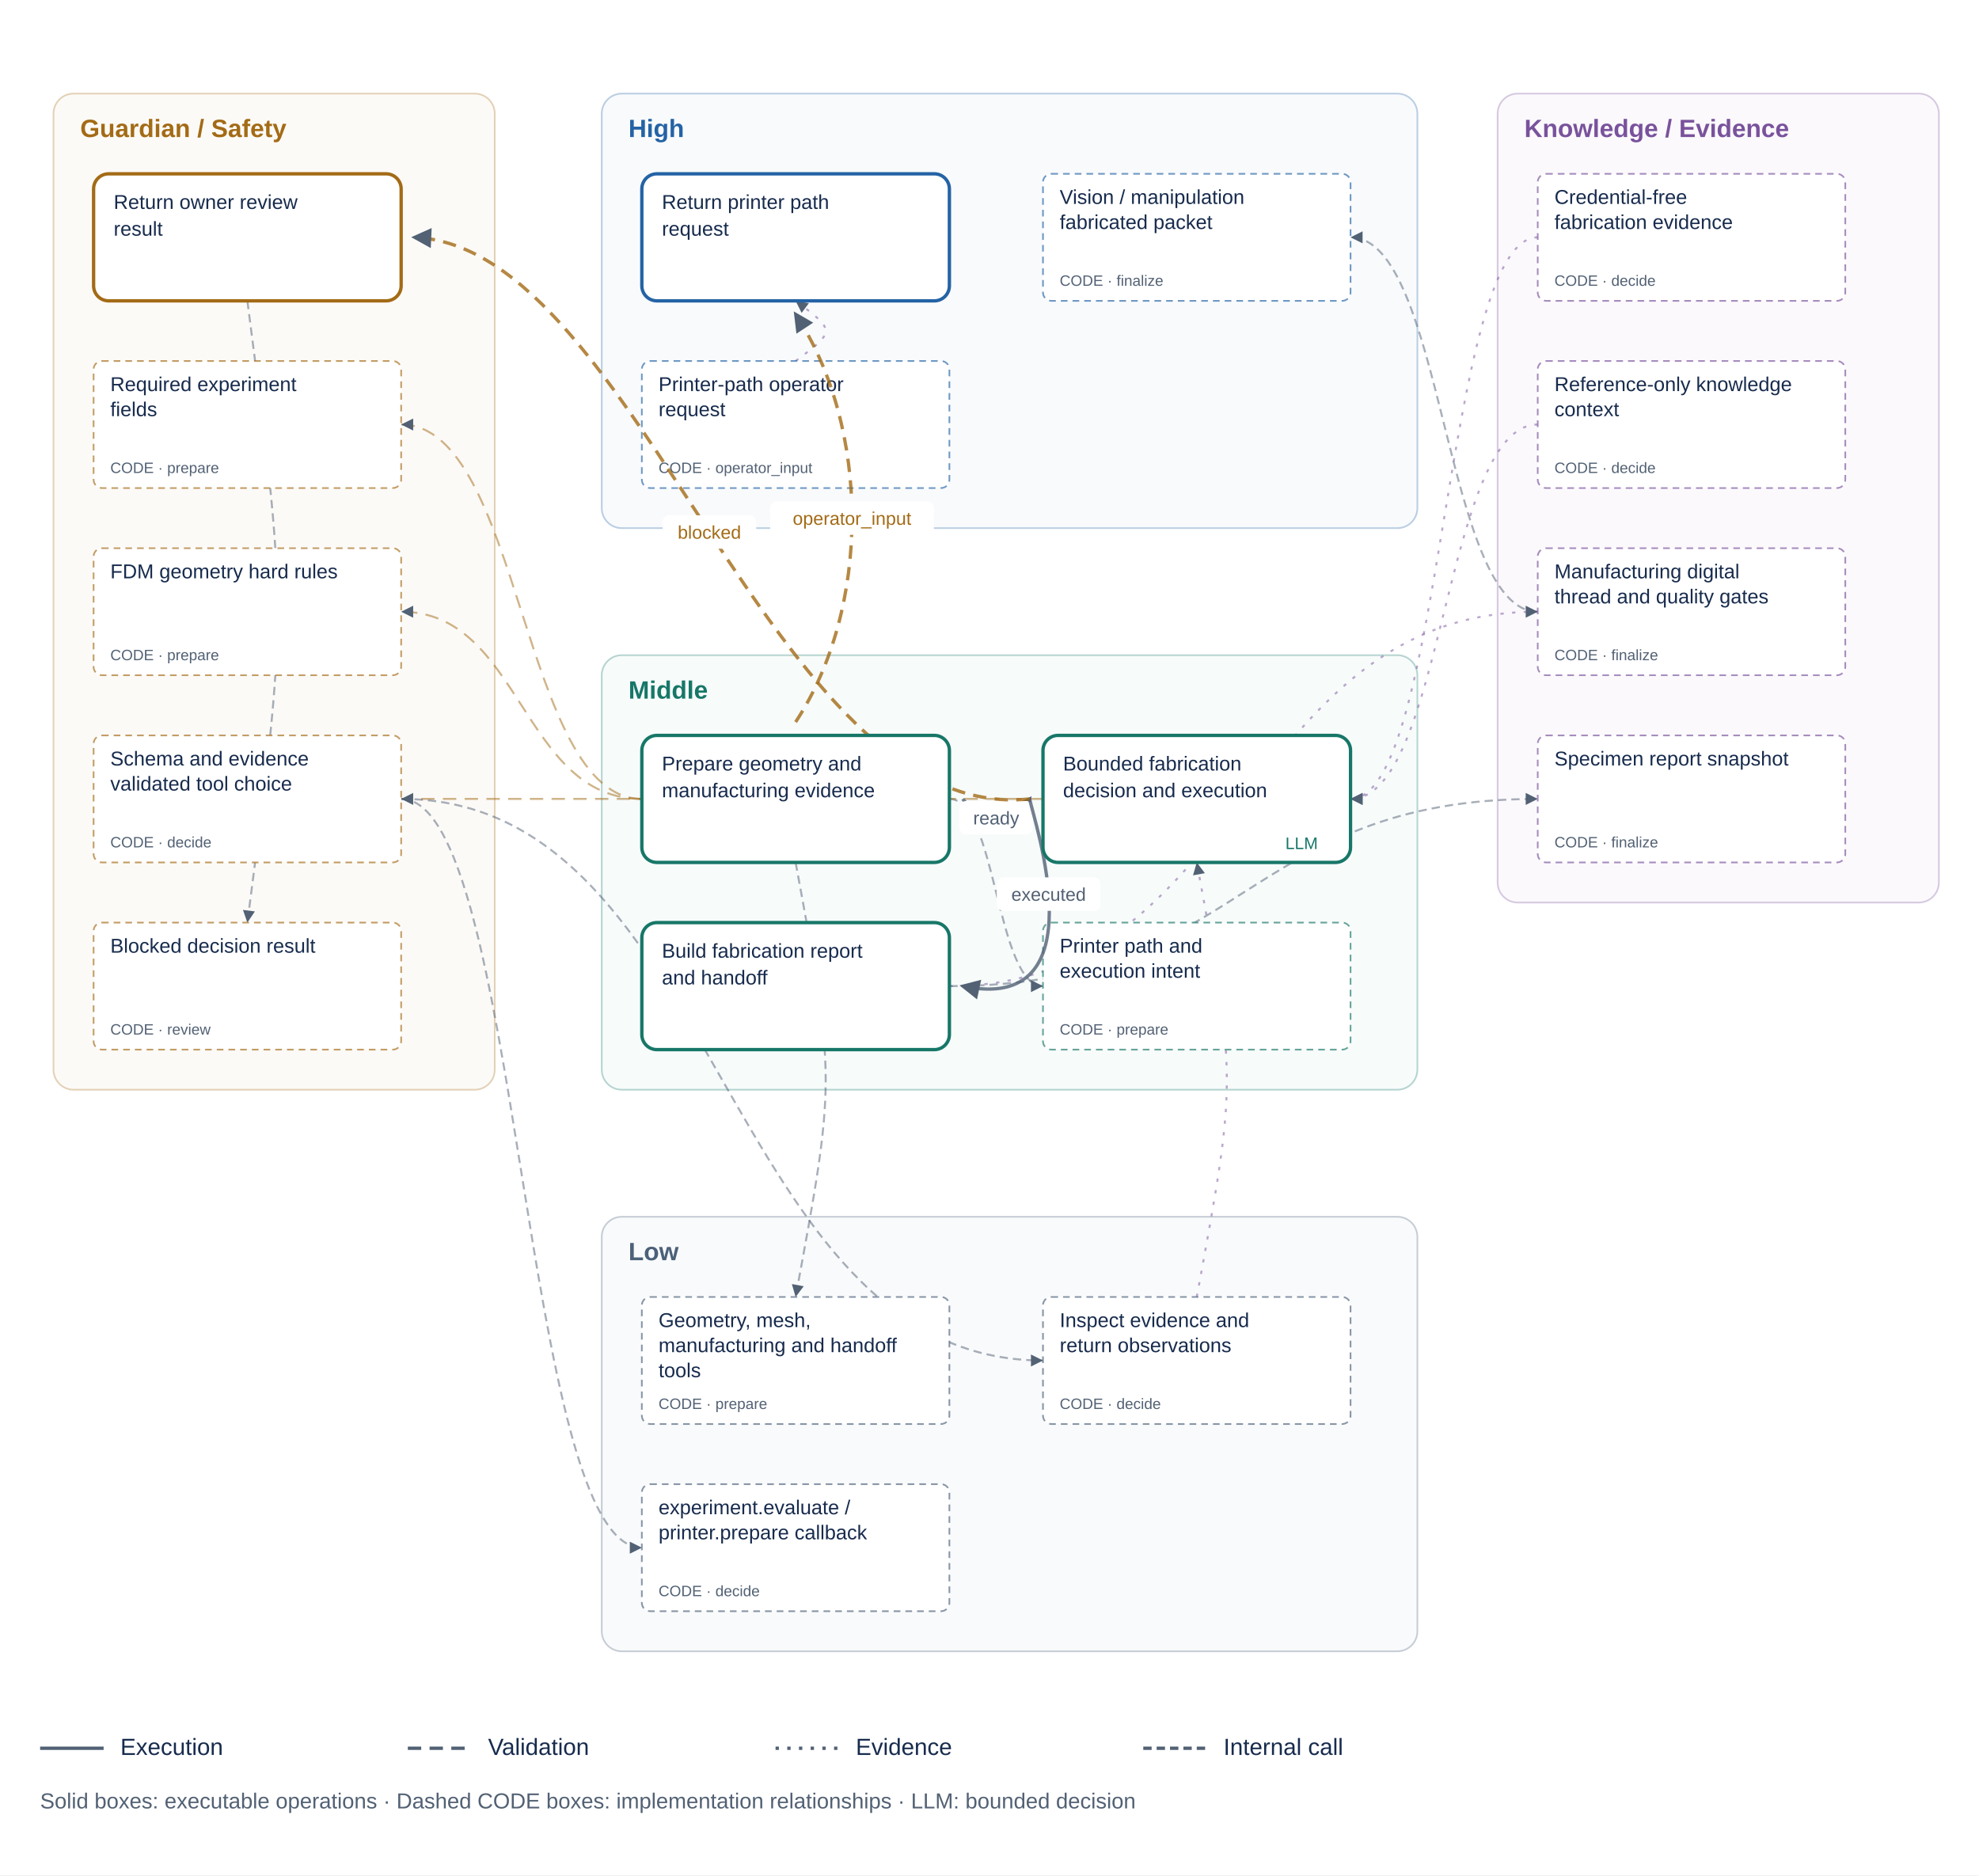
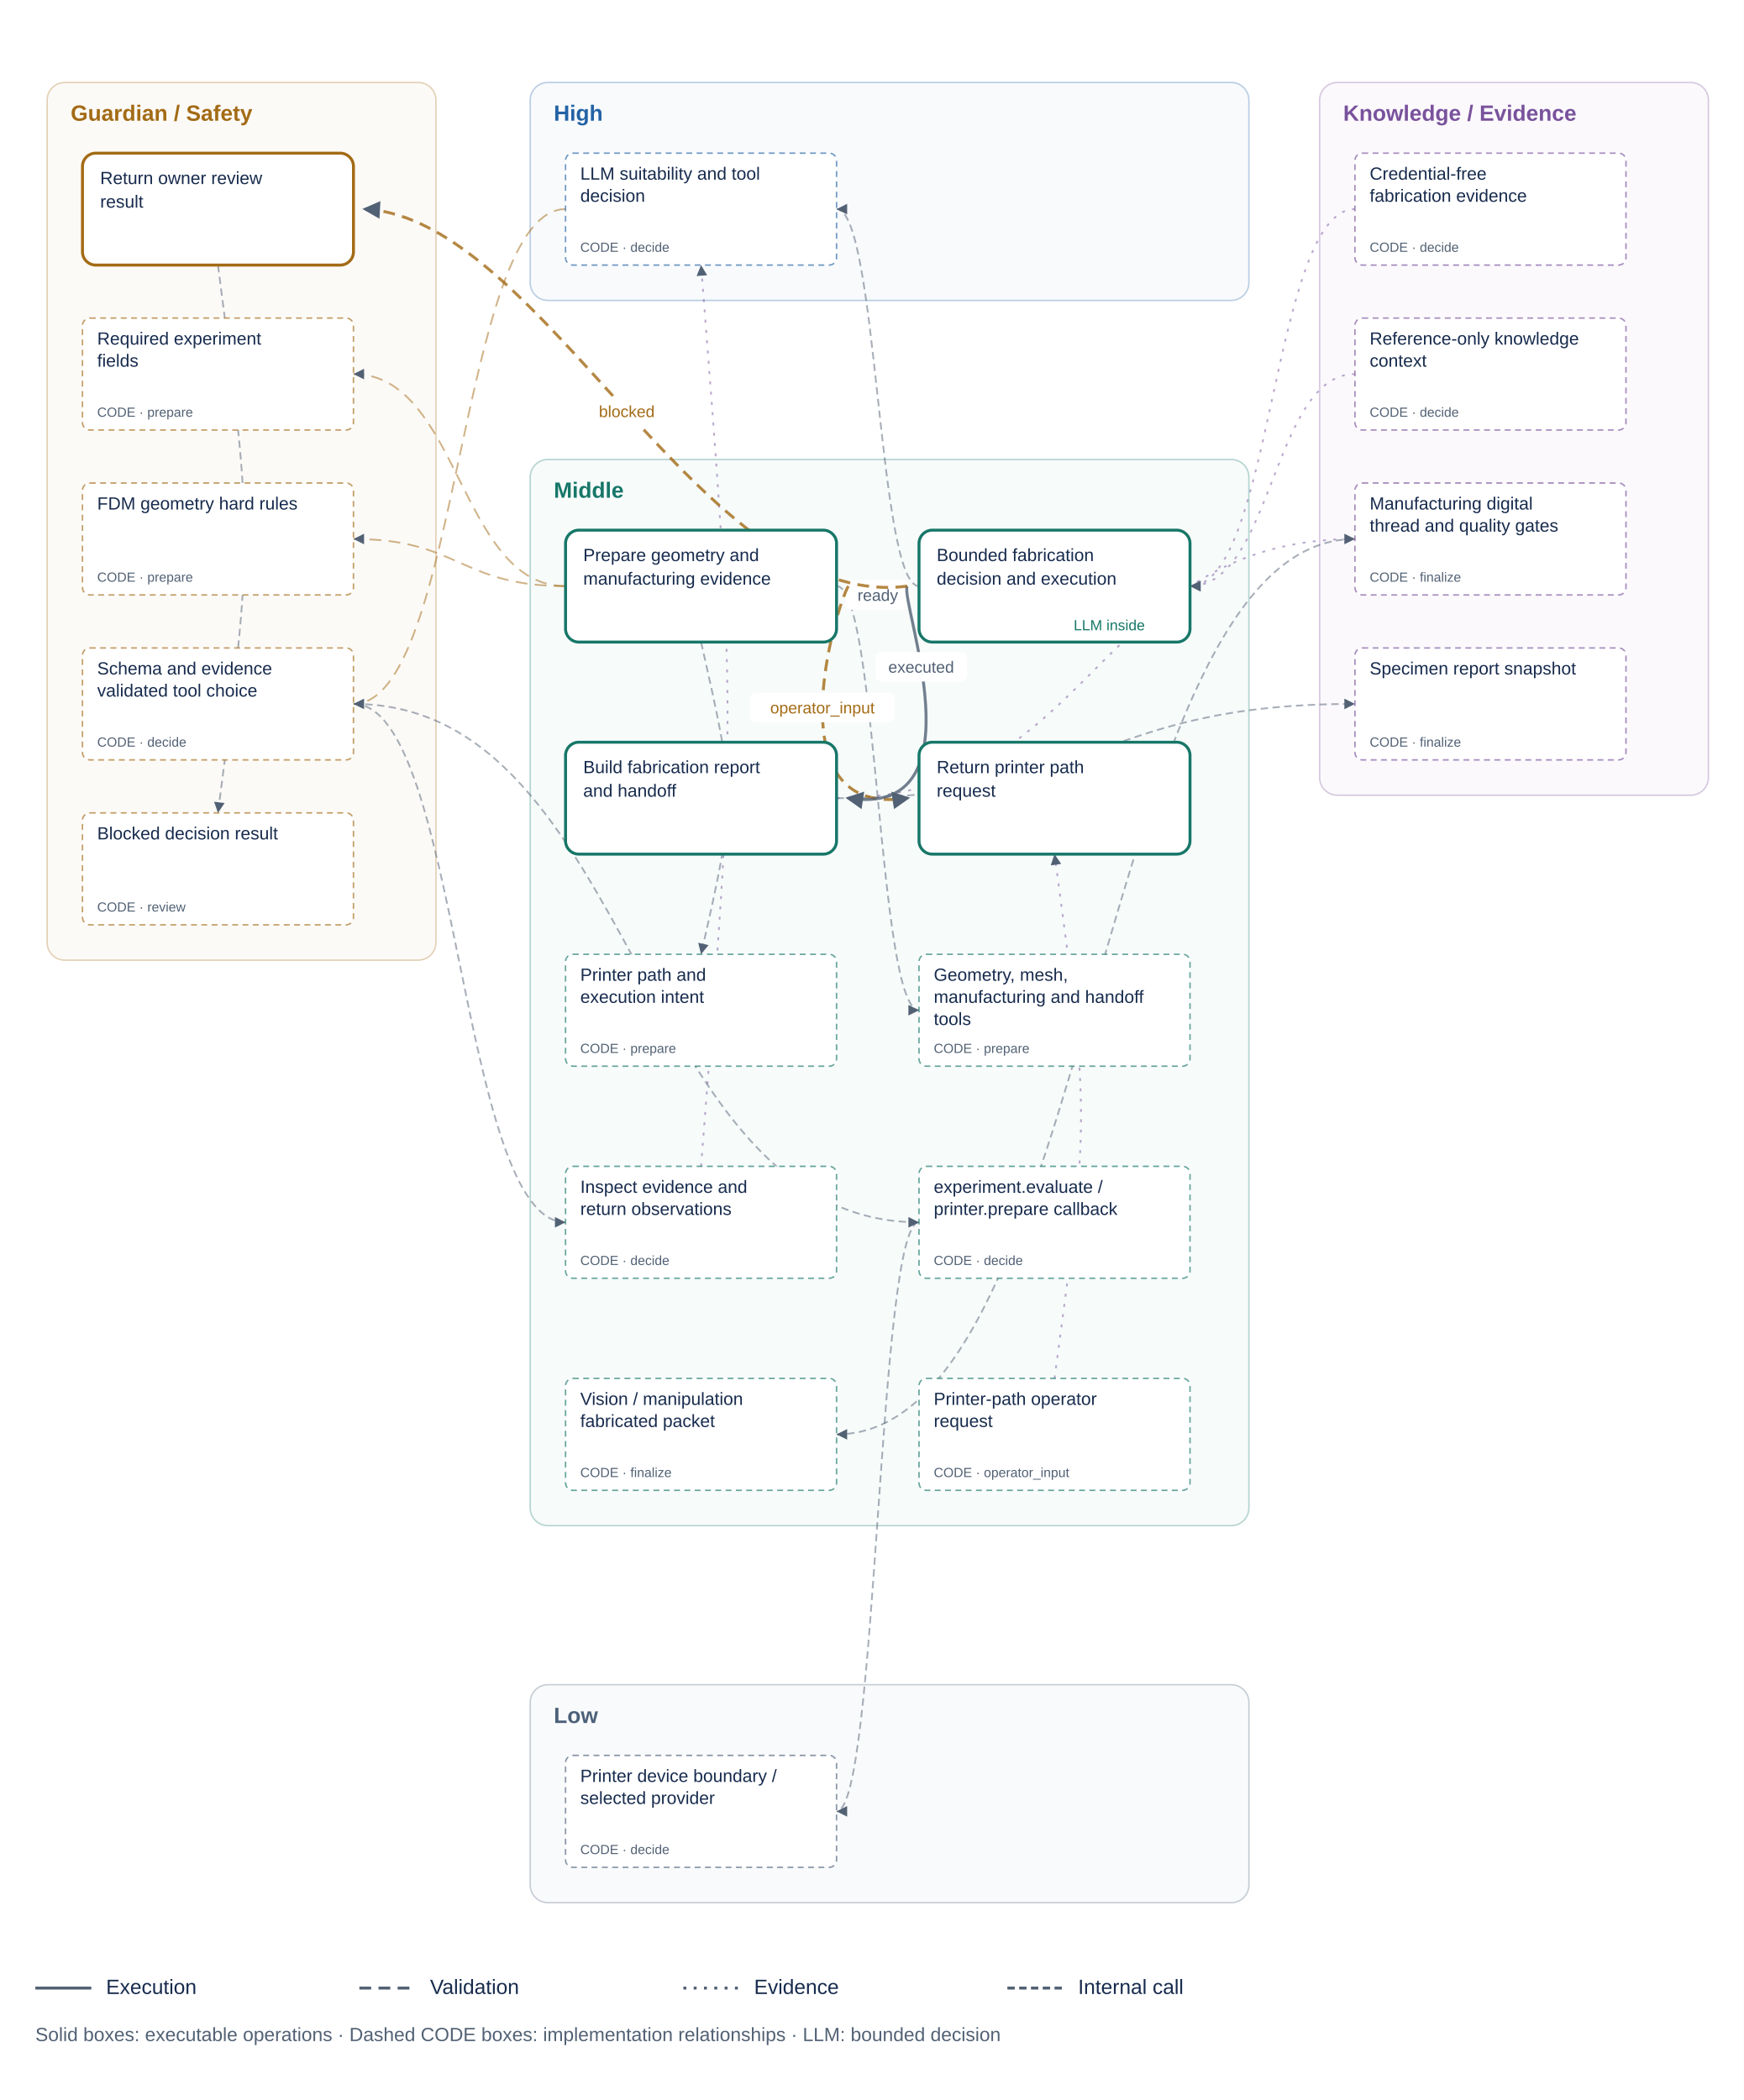
- <svg xmlns="http://www.w3.org/2000/svg" data-theme="document" viewBox="0 0 1184 1122" role="img" aria-label="Specimen Making Module five-area internal graph" style="font-family:Arial,sans-serif;background:#ffffff">
+ <svg xmlns="http://www.w3.org/2000/svg" data-theme="document" viewBox="0 0 1184 1426" role="img" aria-label="Specimen Making Module five-area internal graph" style="font-family:Arial,sans-serif;background:#ffffff">
  <rect width="100%" height="100%" fill="#ffffff" />
  <defs>
    <marker id="control-arrow" markerWidth="6" markerHeight="6" refX="5" refY="3" orient="auto">
      <path d="M0,0 L6,3 L0,6z" fill="#526174" />
    </marker>
  </defs>
  <g class="runtime-control-area" data-control-area="high" pointer-events="none">
-     <rect x="360" y="56" width="488" height="260" rx="12" fill="#2463a5" fill-opacity=".035" stroke="#2463a5" stroke-opacity=".3" />
+     <rect x="360" y="56" width="488" height="148" rx="12" fill="#2463a5" fill-opacity=".035" stroke="#2463a5" stroke-opacity=".3" />
    <text x="376" y="82" fill="#2463a5" font-size="15" font-weight="600">High</text>
  </g>
  <g class="runtime-control-area" data-control-area="middle" pointer-events="none">
-     <rect x="360" y="392" width="488" height="260" rx="12" fill="#177768" fill-opacity=".035" stroke="#177768" stroke-opacity=".3" />
-     <text x="376" y="418" fill="#177768" font-size="15" font-weight="600">Middle</text>
+     <rect x="360" y="312" width="488" height="724" rx="12" fill="#177768" fill-opacity=".035" stroke="#177768" stroke-opacity=".3" />
+     <text x="376" y="338" fill="#177768" font-size="15" font-weight="600">Middle</text>
  </g>
  <g class="runtime-control-area" data-control-area="low" pointer-events="none">
-     <rect x="360" y="728" width="488" height="260" rx="12" fill="#4c6079" fill-opacity=".035" stroke="#4c6079" stroke-opacity=".3" />
-     <text x="376" y="754" fill="#4c6079" font-size="15" font-weight="600">Low</text>
+     <rect x="360" y="1144" width="488" height="148" rx="12" fill="#4c6079" fill-opacity=".035" stroke="#4c6079" stroke-opacity=".3" />
+     <text x="376" y="1170" fill="#4c6079" font-size="15" font-weight="600">Low</text>
  </g>
  <g class="runtime-control-area" data-control-area="guardian" pointer-events="none">
    <rect x="32" y="56" width="264" height="596" rx="12" fill="#a36b16" fill-opacity=".035" stroke="#a36b16" stroke-opacity=".3" />
    <text x="48" y="82" fill="#a36b16" font-size="15" font-weight="600">Guardian / Safety</text>
  </g>
  <g class="runtime-control-area" data-control-area="knowledge" pointer-events="none">
    <rect x="896" y="56" width="264" height="484" rx="12" fill="#79529c" fill-opacity=".035" stroke="#79529c" stroke-opacity=".3" />
    <text x="912" y="82" fill="#79529c" font-size="15" font-weight="600">Knowledge / Evidence</text>
  </g>
  <defs>
    <marker id="control-detail-arrow" markerWidth="7" markerHeight="7" refX="6" refY="3" orient="auto">
      <path d="M0,0 L6,3 L0,6z" fill="#526174" />
    </marker>
  </defs>
  <g data-implementation-edge="prepare" pointer-events="none">
-     <path d="M384,478 C312,478 312,254 240,254" fill="none" stroke="#a36b16" stroke-opacity=".5" stroke-width="1.2" stroke-dasharray="8 5" marker-end="url(#control-detail-arrow)" />
-   </g>
-   <g data-implementation-edge="prepare" pointer-events="none">
-     <path d="M568,478 C596,478 596,590 624,590" fill="none" stroke="#526174" stroke-opacity=".5" stroke-width="1.2" stroke-dasharray="5 3" marker-end="url(#control-detail-arrow)" />
-   </g>
-   <g data-implementation-edge="prepare" pointer-events="none">
-     <path d="M384,478 C312,478 312,366 240,366" fill="none" stroke="#a36b16" stroke-opacity=".5" stroke-width="1.2" stroke-dasharray="8 5" marker-end="url(#control-detail-arrow)" />
-   </g>
-   <g data-implementation-edge="prepare" pointer-events="none">
-     <path d="M476,516 C500,646 500,646 476,776" fill="none" stroke="#526174" stroke-opacity=".5" stroke-width="1.2" stroke-dasharray="5 3" marker-end="url(#control-detail-arrow)" />
-   </g>
-   <g data-implementation-edge="decide" pointer-events="none">
-     <path d="M920,142 C864,142 864,478 808,478" fill="none" stroke="#79529c" stroke-opacity=".5" stroke-width="1.2" stroke-dasharray="2 5" marker-end="url(#control-detail-arrow)" />
-   </g>
-   <g data-implementation-edge="decide" pointer-events="none">
-     <path d="M920,254 C864,254 864,478 808,478" fill="none" stroke="#79529c" stroke-opacity=".5" stroke-width="1.2" stroke-dasharray="2 5" marker-end="url(#control-detail-arrow)" />
-   </g>
-   <g data-implementation-edge="decide" pointer-events="none">
-     <path d="M624,478 C432,478 432,478 240,478" fill="none" stroke="#a36b16" stroke-opacity=".5" stroke-width="1.2" stroke-dasharray="8 5" marker-end="url(#control-detail-arrow)" />
-   </g>
-   <g data-implementation-edge="decide" pointer-events="none">
-     <path d="M240,478 C432,478 432,814 624,814" fill="none" stroke="#526174" stroke-opacity=".5" stroke-width="1.2" stroke-dasharray="5 3" marker-end="url(#control-detail-arrow)" />
-   </g>
-   <g data-implementation-edge="decide" pointer-events="none">
-     <path d="M716,776 C740,646 740,646 716,516" fill="none" stroke="#79529c" stroke-opacity=".5" stroke-width="1.2" stroke-dasharray="2 5" marker-end="url(#control-detail-arrow)" />
-   </g>
-   <g data-implementation-edge="decide" pointer-events="none">
-     <path d="M240,478 C312,478 312,926 384,926" fill="none" stroke="#526174" stroke-opacity=".5" stroke-width="1.2" stroke-dasharray="5 3" marker-end="url(#control-detail-arrow)" />
+     <path d="M384,398 C312,398 312,254 240,254" fill="none" stroke="#a36b16" stroke-opacity=".5" stroke-width="1.2" stroke-dasharray="8 5" marker-end="url(#control-detail-arrow)" />
+   </g>
+   <g data-implementation-edge="prepare" pointer-events="none">
+     <path d="M476,436 C500,542 500,542 476,648" fill="none" stroke="#526174" stroke-opacity=".5" stroke-width="1.2" stroke-dasharray="5 3" marker-end="url(#control-detail-arrow)" />
+   </g>
+   <g data-implementation-edge="prepare" pointer-events="none">
+     <path d="M384,398 C312,398 312,366 240,366" fill="none" stroke="#a36b16" stroke-opacity=".5" stroke-width="1.2" stroke-dasharray="8 5" marker-end="url(#control-detail-arrow)" />
+   </g>
+   <g data-implementation-edge="prepare" pointer-events="none">
+     <path d="M568,398 C596,398 596,686 624,686" fill="none" stroke="#526174" stroke-opacity=".5" stroke-width="1.2" stroke-dasharray="5 3" marker-end="url(#control-detail-arrow)" />
+   </g>
+   <g data-implementation-edge="decide" pointer-events="none">
+     <path d="M920,142 C864,142 864,398 808,398" fill="none" stroke="#79529c" stroke-opacity=".5" stroke-width="1.2" stroke-dasharray="2 5" marker-end="url(#control-detail-arrow)" />
+   </g>
+   <g data-implementation-edge="decide" pointer-events="none">
+     <path d="M920,254 C864,254 864,398 808,398" fill="none" stroke="#79529c" stroke-opacity=".5" stroke-width="1.2" stroke-dasharray="2 5" marker-end="url(#control-detail-arrow)" />
+   </g>
+   <g data-implementation-edge="decide" pointer-events="none">
+     <path d="M624,398 C596,398 596,142 568,142" fill="none" stroke="#526174" stroke-opacity=".5" stroke-width="1.2" stroke-dasharray="5 3" marker-end="url(#control-detail-arrow)" />
+   </g>
+   <g data-implementation-edge="decide" pointer-events="none">
+     <path d="M384,142 C312,142 312,478 240,478" fill="none" stroke="#a36b16" stroke-opacity=".5" stroke-width="1.2" stroke-dasharray="8 5" marker-end="url(#control-detail-arrow)" />
+   </g>
+   <g data-implementation-edge="decide" pointer-events="none">
+     <path d="M240,478 C312,478 312,830 384,830" fill="none" stroke="#526174" stroke-opacity=".5" stroke-width="1.2" stroke-dasharray="5 3" marker-end="url(#control-detail-arrow)" />
+   </g>
+   <g data-implementation-edge="decide" pointer-events="none">
+     <path d="M476,792 C500,486 500,486 476,180" fill="none" stroke="#79529c" stroke-opacity=".5" stroke-width="1.2" stroke-dasharray="2 5" marker-end="url(#control-detail-arrow)" />
+   </g>
+   <g data-implementation-edge="decide" pointer-events="none">
+     <path d="M240,478 C432,478 432,830 624,830" fill="none" stroke="#526174" stroke-opacity=".5" stroke-width="1.2" stroke-dasharray="5 3" marker-end="url(#control-detail-arrow)" />
+   </g>
+   <g data-implementation-edge="decide" pointer-events="none">
+     <path d="M624,830 C596,830 596,1230 568,1230" fill="none" stroke="#526174" stroke-opacity=".5" stroke-width="1.2" stroke-dasharray="5 3" marker-end="url(#control-detail-arrow)" />
  </g>
  <g data-implementation-edge="finalize" pointer-events="none">
-     <path d="M568,590 C744,590 744,366 920,366" fill="none" stroke="#79529c" stroke-opacity=".5" stroke-width="1.2" stroke-dasharray="2 5" marker-end="url(#control-detail-arrow)" />
+     <path d="M568,542 C744,542 744,366 920,366" fill="none" stroke="#79529c" stroke-opacity=".5" stroke-width="1.2" stroke-dasharray="2 5" marker-end="url(#control-detail-arrow)" />
  </g>
  <g data-implementation-edge="finalize" pointer-events="none">
-     <path d="M920,366 C864,366 864,142 808,142" fill="none" stroke="#526174" stroke-opacity=".5" stroke-width="1.2" stroke-dasharray="5 3" marker-end="url(#control-detail-arrow)" />
+     <path d="M920,366 C744,366 744,974 568,974" fill="none" stroke="#526174" stroke-opacity=".5" stroke-width="1.2" stroke-dasharray="5 3" marker-end="url(#control-detail-arrow)" />
  </g>
  <g data-implementation-edge="finalize" pointer-events="none">
-     <path d="M568,590 C744,590 744,478 920,478" fill="none" stroke="#526174" stroke-opacity=".5" stroke-width="1.2" stroke-dasharray="5 3" marker-end="url(#control-detail-arrow)" />
+     <path d="M568,542 C744,542 744,478 920,478" fill="none" stroke="#526174" stroke-opacity=".5" stroke-width="1.2" stroke-dasharray="5 3" marker-end="url(#control-detail-arrow)" />
  </g>
  <g data-implementation-edge="review" pointer-events="none">
    <path d="M148,180 C172,366 172,366 148,552" fill="none" stroke="#526174" stroke-opacity=".5" stroke-width="1.2" stroke-dasharray="5 3" marker-end="url(#control-detail-arrow)" />
  </g>
  <g data-implementation-edge="operator_input" pointer-events="none">
-     <path d="M476,216 C500,198 500,198 476,180" fill="none" stroke="#79529c" stroke-opacity=".5" stroke-width="1.2" stroke-dasharray="2 5" marker-end="url(#control-detail-arrow)" />
+     <path d="M716,936 C740,758 740,758 716,580" fill="none" stroke="#79529c" stroke-opacity=".5" stroke-width="1.2" stroke-dasharray="2 5" marker-end="url(#control-detail-arrow)" />
  </g>
  <g data-implementation-node="prepare::intake" data-implementation-owner="prepare" pointer-events="auto" role="img" aria-label="Required experiment fields; code-owned; SpecimenMakingAgent._required_missing">
    <rect x="56" y="216" width="184" height="76" rx="5" fill="#ffffff" stroke="#a36b16" stroke-opacity=".65" stroke-dasharray="4 3" />
    <text x="66" y="234" fill="#172b4d" font-size="12">Required experiment</text>
    <text x="66" y="249" fill="#172b4d" font-size="12">fields</text>
    <text x="66" y="283" fill="#526174" font-size="9">CODE · prepare</text>
  </g>
  <g data-implementation-node="prepare::intent" data-implementation-owner="prepare" pointer-events="auto" role="img" aria-label="Printer path and execution intent; code-owned; SpecimenMakingAgent._printer_test_path">
-     <rect x="624" y="552" width="184" height="76" rx="5" fill="#ffffff" stroke="#177768" stroke-opacity=".65" stroke-dasharray="4 3" />
-     <text x="634" y="570" fill="#172b4d" font-size="12">Printer path and</text>
-     <text x="634" y="585" fill="#172b4d" font-size="12">execution intent</text>
-     <text x="634" y="619" fill="#526174" font-size="9">CODE · prepare</text>
+     <rect x="384" y="648" width="184" height="76" rx="5" fill="#ffffff" stroke="#177768" stroke-opacity=".65" stroke-dasharray="4 3" />
+     <text x="394" y="666" fill="#172b4d" font-size="12">Printer path and</text>
+     <text x="394" y="681" fill="#172b4d" font-size="12">execution intent</text>
+     <text x="394" y="715" fill="#526174" font-size="9">CODE · prepare</text>
  </g>
  <g data-implementation-node="prepare::hard_rules" data-implementation-owner="prepare" pointer-events="auto" role="img" aria-label="FDM geometry hard rules; code-owned; SpecimenMakingAgent._enforce_fdm_gyroid_hard_rules">
    <rect x="56" y="328" width="184" height="76" rx="5" fill="#ffffff" stroke="#a36b16" stroke-opacity=".65" stroke-dasharray="4 3" />
    <text x="66" y="346" fill="#172b4d" font-size="12">FDM geometry hard rules</text>
    <text x="66" y="395" fill="#526174" font-size="9">CODE · prepare</text>
  </g>
  <g data-implementation-node="prepare::geometry" data-implementation-owner="prepare" pointer-events="auto" role="img" aria-label="Geometry, mesh, manufacturing and handoff tools; code-owned; SpecimenMakingAgent._prepare_fabrication">
-     <rect x="384" y="776" width="184" height="76" rx="5" fill="#ffffff" stroke="#4c6079" stroke-opacity=".65" stroke-dasharray="4 3" />
-     <text x="394" y="794" fill="#172b4d" font-size="12">Geometry, mesh,</text>
-     <text x="394" y="809" fill="#172b4d" font-size="12">manufacturing and handoff</text>
-     <text x="394" y="824" fill="#172b4d" font-size="12">tools</text>
-     <text x="394" y="843" fill="#526174" font-size="9">CODE · prepare</text>
+     <rect x="624" y="648" width="184" height="76" rx="5" fill="#ffffff" stroke="#177768" stroke-opacity=".65" stroke-dasharray="4 3" />
+     <text x="634" y="666" fill="#172b4d" font-size="12">Geometry, mesh,</text>
+     <text x="634" y="681" fill="#172b4d" font-size="12">manufacturing and handoff</text>
+     <text x="634" y="696" fill="#172b4d" font-size="12">tools</text>
+     <text x="634" y="715" fill="#526174" font-size="9">CODE · prepare</text>
+   </g>
+   <g data-implementation-node="decide::reason" data-implementation-owner="decide" pointer-events="auto" role="img" aria-label="LLM suitability and tool decision; code-owned; decide_specimen">
+     <rect x="384" y="104" width="184" height="76" rx="5" fill="#ffffff" stroke="#2463a5" stroke-opacity=".65" stroke-dasharray="4 3" />
+     <text x="394" y="122" fill="#172b4d" font-size="12">LLM suitability and tool</text>
+     <text x="394" y="137" fill="#172b4d" font-size="12">decision</text>
+     <text x="394" y="171" fill="#526174" font-size="9">CODE · decide</text>
  </g>
  <g data-implementation-node="decide::evidence" data-implementation-owner="decide" pointer-events="auto" role="img" aria-label="Credential-free fabrication evidence; code-owned; fabrication_evidence">
    <rect x="920" y="104" width="184" height="76" rx="5" fill="#ffffff" stroke="#79529c" stroke-opacity=".65" stroke-dasharray="4 3" />
    <text x="930" y="122" fill="#172b4d" font-size="12">Credential-free</text>
    <text x="930" y="137" fill="#172b4d" font-size="12">fabrication evidence</text>
    <text x="930" y="171" fill="#526174" font-size="9">CODE · decide</text>
  </g>
  <g data-implementation-node="decide::choice" data-implementation-owner="decide" pointer-events="auto" role="img" aria-label="Schema and evidence validated tool choice; code-owned; decide_specimen">
    <rect x="56" y="440" width="184" height="76" rx="5" fill="#ffffff" stroke="#a36b16" stroke-opacity=".65" stroke-dasharray="4 3" />
    <text x="66" y="458" fill="#172b4d" font-size="12">Schema and evidence</text>
    <text x="66" y="473" fill="#172b4d" font-size="12">validated tool choice</text>
    <text x="66" y="507" fill="#526174" font-size="9">CODE · decide</text>
  </g>
  <g data-implementation-node="decide::inspect" data-implementation-owner="decide" pointer-events="auto" role="img" aria-label="Inspect evidence and return observations; code-owned; decide_specimen">
-     <rect x="624" y="776" width="184" height="76" rx="5" fill="#ffffff" stroke="#4c6079" stroke-opacity=".65" stroke-dasharray="4 3" />
-     <text x="634" y="794" fill="#172b4d" font-size="12">Inspect evidence and</text>
-     <text x="634" y="809" fill="#172b4d" font-size="12">return observations</text>
-     <text x="634" y="843" fill="#526174" font-size="9">CODE · decide</text>
+     <rect x="384" y="792" width="184" height="76" rx="5" fill="#ffffff" stroke="#177768" stroke-opacity=".65" stroke-dasharray="4 3" />
+     <text x="394" y="810" fill="#172b4d" font-size="12">Inspect evidence and</text>
+     <text x="394" y="825" fill="#172b4d" font-size="12">return observations</text>
+     <text x="394" y="859" fill="#526174" font-size="9">CODE · decide</text>
  </g>
  <g data-implementation-node="decide::execute" data-implementation-owner="decide" pointer-events="auto" role="img" aria-label="experiment.evaluate / printer.prepare callback; code-owned; SpecimenMakingAgent._decide_fabrication">
-     <rect x="384" y="888" width="184" height="76" rx="5" fill="#ffffff" stroke="#4c6079" stroke-opacity=".65" stroke-dasharray="4 3" />
-     <text x="394" y="906" fill="#172b4d" font-size="12">experiment.evaluate /</text>
-     <text x="394" y="921" fill="#172b4d" font-size="12">printer.prepare callback</text>
-     <text x="394" y="955" fill="#526174" font-size="9">CODE · decide</text>
+     <rect x="624" y="792" width="184" height="76" rx="5" fill="#ffffff" stroke="#177768" stroke-opacity=".65" stroke-dasharray="4 3" />
+     <text x="634" y="810" fill="#172b4d" font-size="12">experiment.evaluate /</text>
+     <text x="634" y="825" fill="#172b4d" font-size="12">printer.prepare callback</text>
+     <text x="634" y="859" fill="#526174" font-size="9">CODE · decide</text>
+   </g>
+   <g data-implementation-node="decide::device" data-implementation-owner="decide" pointer-events="auto" role="img" aria-label="Printer device boundary / selected provider; code-owned; PrinterDeviceBridgeManager">
+     <rect x="384" y="1192" width="184" height="76" rx="5" fill="#ffffff" stroke="#4c6079" stroke-opacity=".65" stroke-dasharray="4 3" />
+     <text x="394" y="1210" fill="#172b4d" font-size="12">Printer device boundary /</text>
+     <text x="394" y="1225" fill="#172b4d" font-size="12">selected provider</text>
+     <text x="394" y="1259" fill="#526174" font-size="9">CODE · decide</text>
  </g>
  <g data-implementation-node="decide::references" data-implementation-owner="decide" pointer-events="auto" role="img" aria-label="Reference-only knowledge context; code-owned; build_reference_context">
    <rect x="920" y="216" width="184" height="76" rx="5" fill="#ffffff" stroke="#79529c" stroke-opacity=".65" stroke-dasharray="4 3" />
    <text x="930" y="234" fill="#172b4d" font-size="12">Reference-only knowledge</text>
    <text x="930" y="249" fill="#172b4d" font-size="12">context</text>
    <text x="930" y="283" fill="#526174" font-size="9">CODE · decide</text>
  </g>
  <g data-implementation-node="finalize::report" data-implementation-owner="finalize" pointer-events="auto" role="img" aria-label="Manufacturing digital thread and quality gates; code-owned; SpecimenMakingAgent._build_fabrication_report">
    <rect x="920" y="328" width="184" height="76" rx="5" fill="#ffffff" stroke="#79529c" stroke-opacity=".65" stroke-dasharray="4 3" />
    <text x="930" y="346" fill="#172b4d" font-size="12">Manufacturing digital</text>
    <text x="930" y="361" fill="#172b4d" font-size="12">thread and quality gates</text>
    <text x="930" y="395" fill="#526174" font-size="9">CODE · finalize</text>
  </g>
  <g data-implementation-node="finalize::handoff" data-implementation-owner="finalize" pointer-events="auto" role="img" aria-label="Vision / manipulation fabricated packet; code-owned; SpecimenMakingAgent._build_specimen_fabricated_packet">
-     <rect x="624" y="104" width="184" height="76" rx="5" fill="#ffffff" stroke="#2463a5" stroke-opacity=".65" stroke-dasharray="4 3" />
-     <text x="634" y="122" fill="#172b4d" font-size="12">Vision / manipulation</text>
-     <text x="634" y="137" fill="#172b4d" font-size="12">fabricated packet</text>
-     <text x="634" y="171" fill="#526174" font-size="9">CODE · finalize</text>
+     <rect x="384" y="936" width="184" height="76" rx="5" fill="#ffffff" stroke="#177768" stroke-opacity=".65" stroke-dasharray="4 3" />
+     <text x="394" y="954" fill="#172b4d" font-size="12">Vision / manipulation</text>
+     <text x="394" y="969" fill="#172b4d" font-size="12">fabricated packet</text>
+     <text x="394" y="1003" fill="#526174" font-size="9">CODE · finalize</text>
  </g>
  <g data-implementation-node="finalize::screen" data-implementation-owner="finalize" pointer-events="auto" role="img" aria-label="Specimen report snapshot; code-owned; SpecimenMakingAgent._specimen_agent_report_snapshot">
    <rect x="920" y="440" width="184" height="76" rx="5" fill="#ffffff" stroke="#79529c" stroke-opacity=".65" stroke-dasharray="4 3" />
    <text x="930" y="458" fill="#172b4d" font-size="12">Specimen report snapshot</text>
    <text x="930" y="507" fill="#526174" font-size="9">CODE · finalize</text>
  </g>
  <g data-implementation-node="review::review" data-implementation-owner="review" pointer-events="auto" role="img" aria-label="Blocked decision result; code-owned; SpecimenMakingAgent._review_fabrication">
    <rect x="56" y="552" width="184" height="76" rx="5" fill="#ffffff" stroke="#a36b16" stroke-opacity=".65" stroke-dasharray="4 3" />
    <text x="66" y="570" fill="#172b4d" font-size="12">Blocked decision result</text>
    <text x="66" y="619" fill="#526174" font-size="9">CODE · review</text>
  </g>
  <g data-implementation-node="operator_input::request" data-implementation-owner="operator_input" pointer-events="auto" role="img" aria-label="Printer-path operator request; code-owned; SpecimenMakingAgent._printer_path_choice_result">
-     <rect x="384" y="216" width="184" height="76" rx="5" fill="#ffffff" stroke="#2463a5" stroke-opacity=".65" stroke-dasharray="4 3" />
-     <text x="394" y="234" fill="#172b4d" font-size="12">Printer-path operator</text>
-     <text x="394" y="249" fill="#172b4d" font-size="12">request</text>
-     <text x="394" y="283" fill="#526174" font-size="9">CODE · operator_input</text>
+     <rect x="624" y="936" width="184" height="76" rx="5" fill="#ffffff" stroke="#177768" stroke-opacity=".65" stroke-dasharray="4 3" />
+     <text x="634" y="954" fill="#172b4d" font-size="12">Printer-path operator</text>
+     <text x="634" y="969" fill="#172b4d" font-size="12">request</text>
+     <text x="634" y="1003" fill="#526174" font-size="9">CODE · operator_input</text>
  </g>
  <g data-source="prepare" data-target="decide" data-outcome="ready" data-kind="execution">
-     <path d="M 576 478 C 587.2 493, 604.8 493, 616 478" fill="none" stroke="#526174" stroke-opacity=".8" stroke-width="2" stroke-dasharray="" marker-end="url(#control-arrow)" />
-     <rect x="574" y="479.25" width="44" height="20" rx="4" fill="#ffffff" />
-     <text x="596" y="493.25" text-anchor="middle" fill="#526174" font-size="11">ready</text>
+     <path d="M 576 398 C 587.2 406, 604.8 406, 616 398" fill="none" stroke="#526174" stroke-opacity=".8" stroke-width="2" stroke-dasharray="" marker-end="url(#control-arrow)" />
+     <rect x="574" y="394" width="44" height="20" rx="4" fill="#ffffff" />
+     <text x="596" y="408" text-anchor="middle" fill="#526174" font-size="11">ready</text>
  </g>
  <g data-source="prepare" data-target="operator_input" data-outcome="operator_input" data-kind="validation">
-     <path d="M 476 432 C 521 363.68, 521 256.32, 476 188" fill="none" stroke="#a36b16" stroke-opacity=".8" stroke-width="2" stroke-dasharray="8 5" marker-end="url(#control-arrow)" />
-     <rect x="460.75" y="300" width="98" height="20" rx="4" fill="#ffffff" />
-     <text x="509.75" y="314" text-anchor="middle" fill="#a36b16" font-size="11">operator_input</text>
+     <path d="M 576 398 C 567.744 411.917, 524.05 555.917, 616 542" fill="none" stroke="#a36b16" stroke-opacity=".8" stroke-width="2" stroke-dasharray="8 5" marker-end="url(#control-arrow)" />
+     <rect x="509.423" y="470.438" width="98" height="20" rx="4" fill="#ffffff" />
+     <text x="558.423" y="484.438" text-anchor="middle" fill="#a36b16" font-size="11">operator_input</text>
  </g>
  <g data-source="decide" data-target="finalize" data-outcome="executed" data-kind="execution">
-     <path d="M 616 478 C 618.486 490.781, 658.271 607.489, 576 590" fill="none" stroke="#526174" stroke-opacity=".8" stroke-width="2" stroke-dasharray="" marker-end="url(#control-arrow)" />
-     <rect x="596.37" y="524.947" width="62" height="20" rx="4" fill="#ffffff" />
-     <text x="627.37" y="538.947" text-anchor="middle" fill="#526174" font-size="11">executed</text>
+     <path d="M 616 398 C 610.767 408.17, 667.95 555.917, 576 542" fill="none" stroke="#526174" stroke-opacity=".8" stroke-width="2" stroke-dasharray="" marker-end="url(#control-arrow)" />
+     <rect x="594.465" y="442.773" width="62" height="20" rx="4" fill="#ffffff" />
+     <text x="625.465" y="456.773" text-anchor="middle" fill="#526174" font-size="11">executed</text>
  </g>
  <g data-source="decide" data-target="review" data-outcome="blocked" data-kind="validation">
-     <path d="M 616 478 C 461.637 494.247, 382.135 147.908, 248 142" fill="none" stroke="#a36b16" stroke-opacity=".8" stroke-width="2" stroke-dasharray="8 5" marker-end="url(#control-arrow)" />
-     <rect x="396.414" y="308.308" width="56" height="20" rx="4" fill="#ffffff" />
-     <text x="424.414" y="322.308" text-anchor="middle" fill="#a36b16" font-size="11">blocked</text>
-   </g>
-   <g>
-     <rect x="384" y="440" width="184" height="76" rx="9" fill="#ffffff" stroke="#177768" stroke-width="2" />
-     <text x="396" y="461" fill="#172b4d" font-size="12">Prepare geometry and</text>
-     <text x="396" y="477" fill="#172b4d" font-size="12">manufacturing evidence</text>
-   </g>
-   <g>
-     <rect x="624" y="440" width="184" height="76" rx="9" fill="#ffffff" stroke="#177768" stroke-width="2" />
-     <text x="636" y="461" fill="#172b4d" font-size="12">Bounded fabrication</text>
-     <text x="636" y="477" fill="#172b4d" font-size="12">decision and execution</text>
-     <text x="769" y="508" fill="#177768" font-size="10">LLM</text>
-   </g>
-   <g>
-     <rect x="384" y="552" width="184" height="76" rx="9" fill="#ffffff" stroke="#177768" stroke-width="2" />
-     <text x="396" y="573" fill="#172b4d" font-size="12">Build fabrication report</text>
-     <text x="396" y="589" fill="#172b4d" font-size="12">and handoff</text>
+     <path d="M 616 398 C 477.917 416.06, 368.951 148.567, 248 142" fill="none" stroke="#a36b16" stroke-opacity=".8" stroke-width="2" stroke-dasharray="8 5" marker-end="url(#control-arrow)" />
+     <rect x="397.576" y="269.235" width="56" height="20" rx="4" fill="#ffffff" />
+     <text x="425.576" y="283.235" text-anchor="middle" fill="#a36b16" font-size="11">blocked</text>
+   </g>
+   <g>
+     <rect x="384" y="360" width="184" height="76" rx="9" fill="#ffffff" stroke="#177768" stroke-width="2" />
+     <text x="396" y="381" fill="#172b4d" font-size="12">Prepare geometry and</text>
+     <text x="396" y="397" fill="#172b4d" font-size="12">manufacturing evidence</text>
+   </g>
+   <g>
+     <rect x="624" y="360" width="184" height="76" rx="9" fill="#ffffff" stroke="#177768" stroke-width="2" />
+     <text x="636" y="381" fill="#172b4d" font-size="12">Bounded fabrication</text>
+     <text x="636" y="397" fill="#172b4d" font-size="12">decision and execution</text>
+     <text x="729" y="428" fill="#177768" font-size="10">LLM inside</text>
+   </g>
+   <g>
+     <rect x="384" y="504" width="184" height="76" rx="9" fill="#ffffff" stroke="#177768" stroke-width="2" />
+     <text x="396" y="525" fill="#172b4d" font-size="12">Build fabrication report</text>
+     <text x="396" y="541" fill="#172b4d" font-size="12">and handoff</text>
  </g>
  <g>
    <rect x="56" y="104" width="184" height="76" rx="9" fill="#ffffff" stroke="#a36b16" stroke-width="2" />
    <text x="68" y="125" fill="#172b4d" font-size="12">Return owner review</text>
    <text x="68" y="141" fill="#172b4d" font-size="12">result</text>
  </g>
  <g>
-     <rect x="384" y="104" width="184" height="76" rx="9" fill="#ffffff" stroke="#2463a5" stroke-width="2" />
-     <text x="396" y="125" fill="#172b4d" font-size="12">Return printer path</text>
-     <text x="396" y="141" fill="#172b4d" font-size="12">request</text>
-   </g>
-   <line x1="24" x2="62" y1="1046" y2="1046" stroke="#526174" stroke-width="2" stroke-dasharray="" />
-   <text x="72" y="1050" fill="#172b4d" font-size="14">Execution</text>
-   <line x1="244" x2="282" y1="1046" y2="1046" stroke="#526174" stroke-width="2" stroke-dasharray="8 5" />
-   <text x="292" y="1050" fill="#172b4d" font-size="14">Validation</text>
-   <line x1="464" x2="502" y1="1046" y2="1046" stroke="#526174" stroke-width="2" stroke-dasharray="2 5" />
-   <text x="512" y="1050" fill="#172b4d" font-size="14">Evidence</text>
-   <line x1="684" x2="722" y1="1046" y2="1046" stroke="#526174" stroke-width="2" stroke-dasharray="5 3" />
-   <text x="732" y="1050" fill="#172b4d" font-size="14">Internal call</text>
-   <text x="24" y="1082" fill="#526174" font-size="13">Solid boxes: executable operations · Dashed CODE boxes: implementation relationships · LLM: bounded decision</text>
+     <rect x="624" y="504" width="184" height="76" rx="9" fill="#ffffff" stroke="#177768" stroke-width="2" />
+     <text x="636" y="525" fill="#172b4d" font-size="12">Return printer path</text>
+     <text x="636" y="541" fill="#172b4d" font-size="12">request</text>
+   </g>
+   <line x1="24" x2="62" y1="1350" y2="1350" stroke="#526174" stroke-width="2" stroke-dasharray="" />
+   <text x="72" y="1354" fill="#172b4d" font-size="14">Execution</text>
+   <line x1="244" x2="282" y1="1350" y2="1350" stroke="#526174" stroke-width="2" stroke-dasharray="8 5" />
+   <text x="292" y="1354" fill="#172b4d" font-size="14">Validation</text>
+   <line x1="464" x2="502" y1="1350" y2="1350" stroke="#526174" stroke-width="2" stroke-dasharray="2 5" />
+   <text x="512" y="1354" fill="#172b4d" font-size="14">Evidence</text>
+   <line x1="684" x2="722" y1="1350" y2="1350" stroke="#526174" stroke-width="2" stroke-dasharray="5 3" />
+   <text x="732" y="1354" fill="#172b4d" font-size="14">Internal call</text>
+   <text x="24" y="1386" fill="#526174" font-size="13">Solid boxes: executable operations · Dashed CODE boxes: implementation relationships · LLM: bounded decision</text>
</svg>
